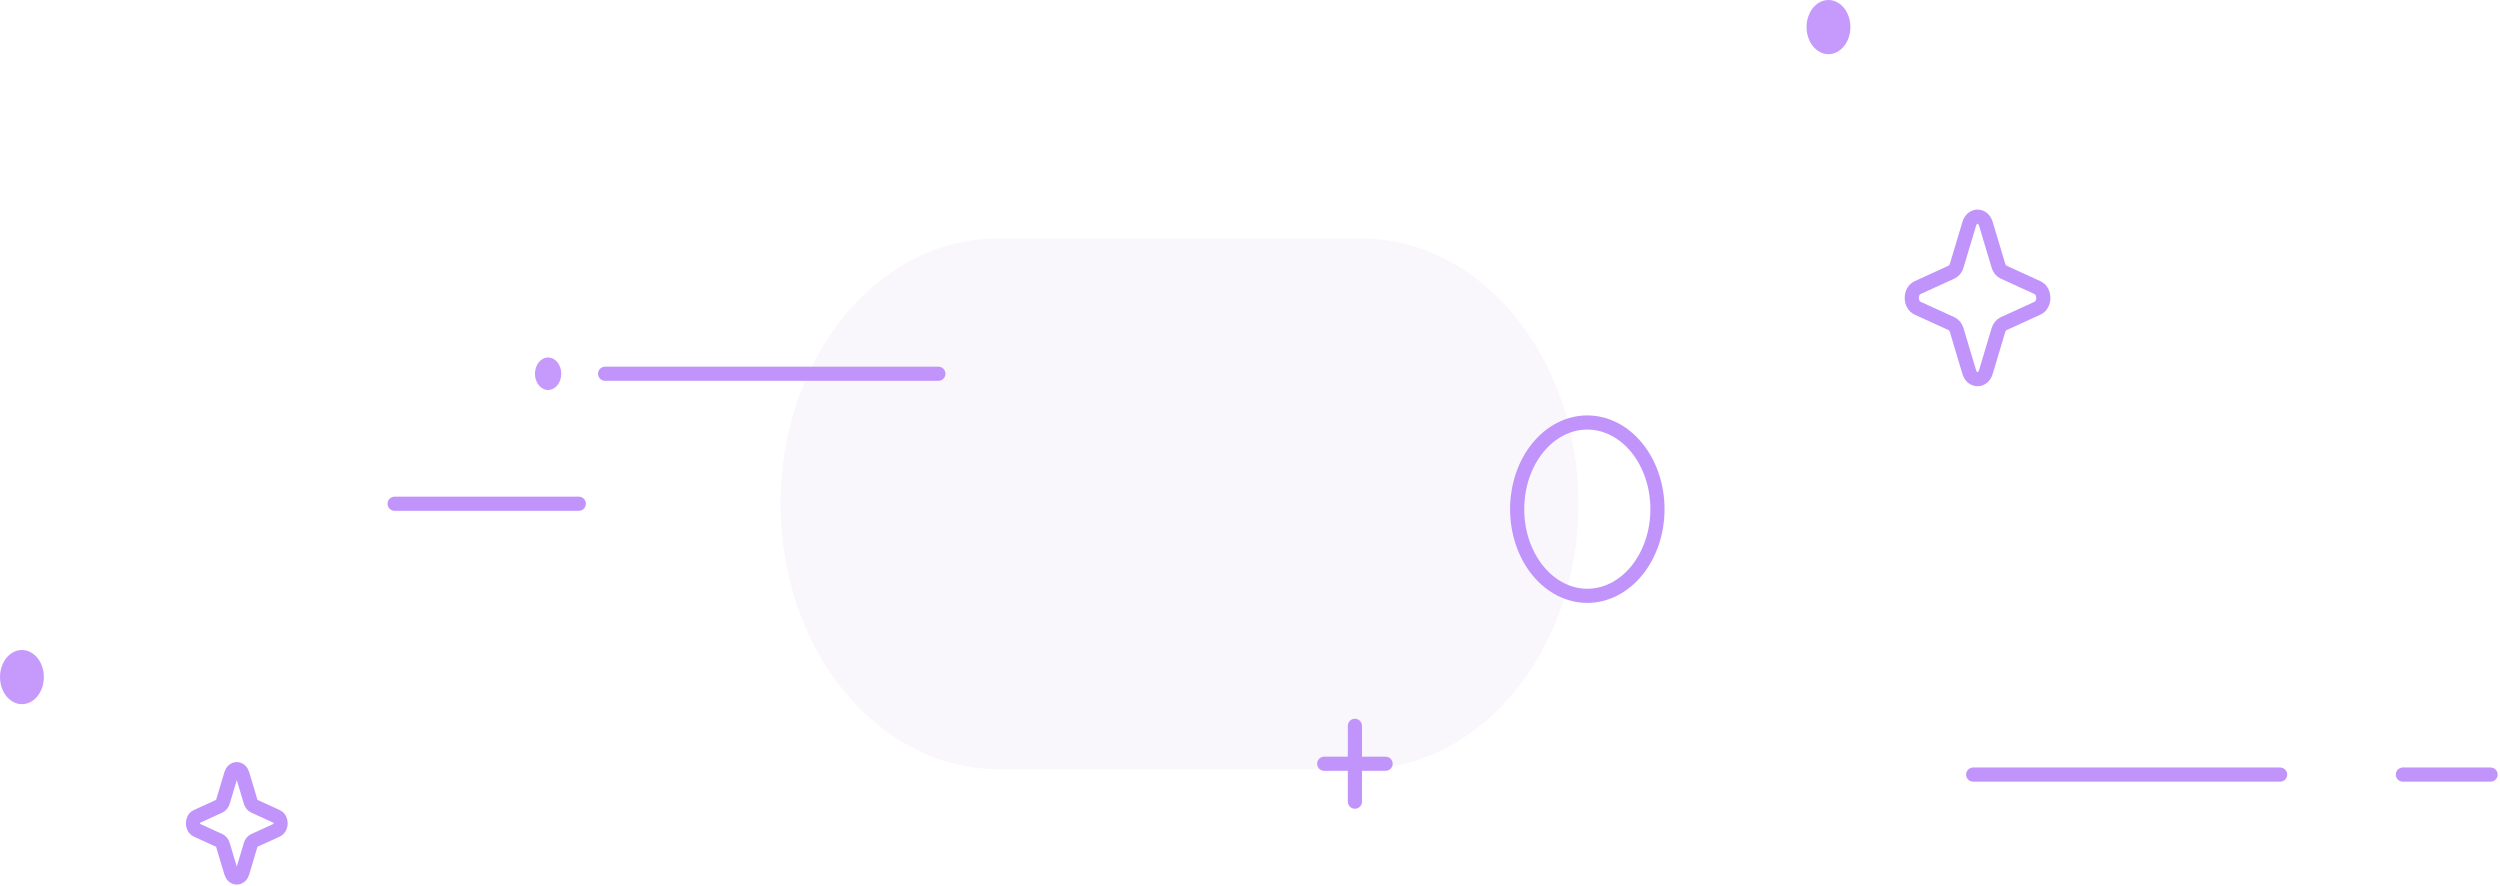
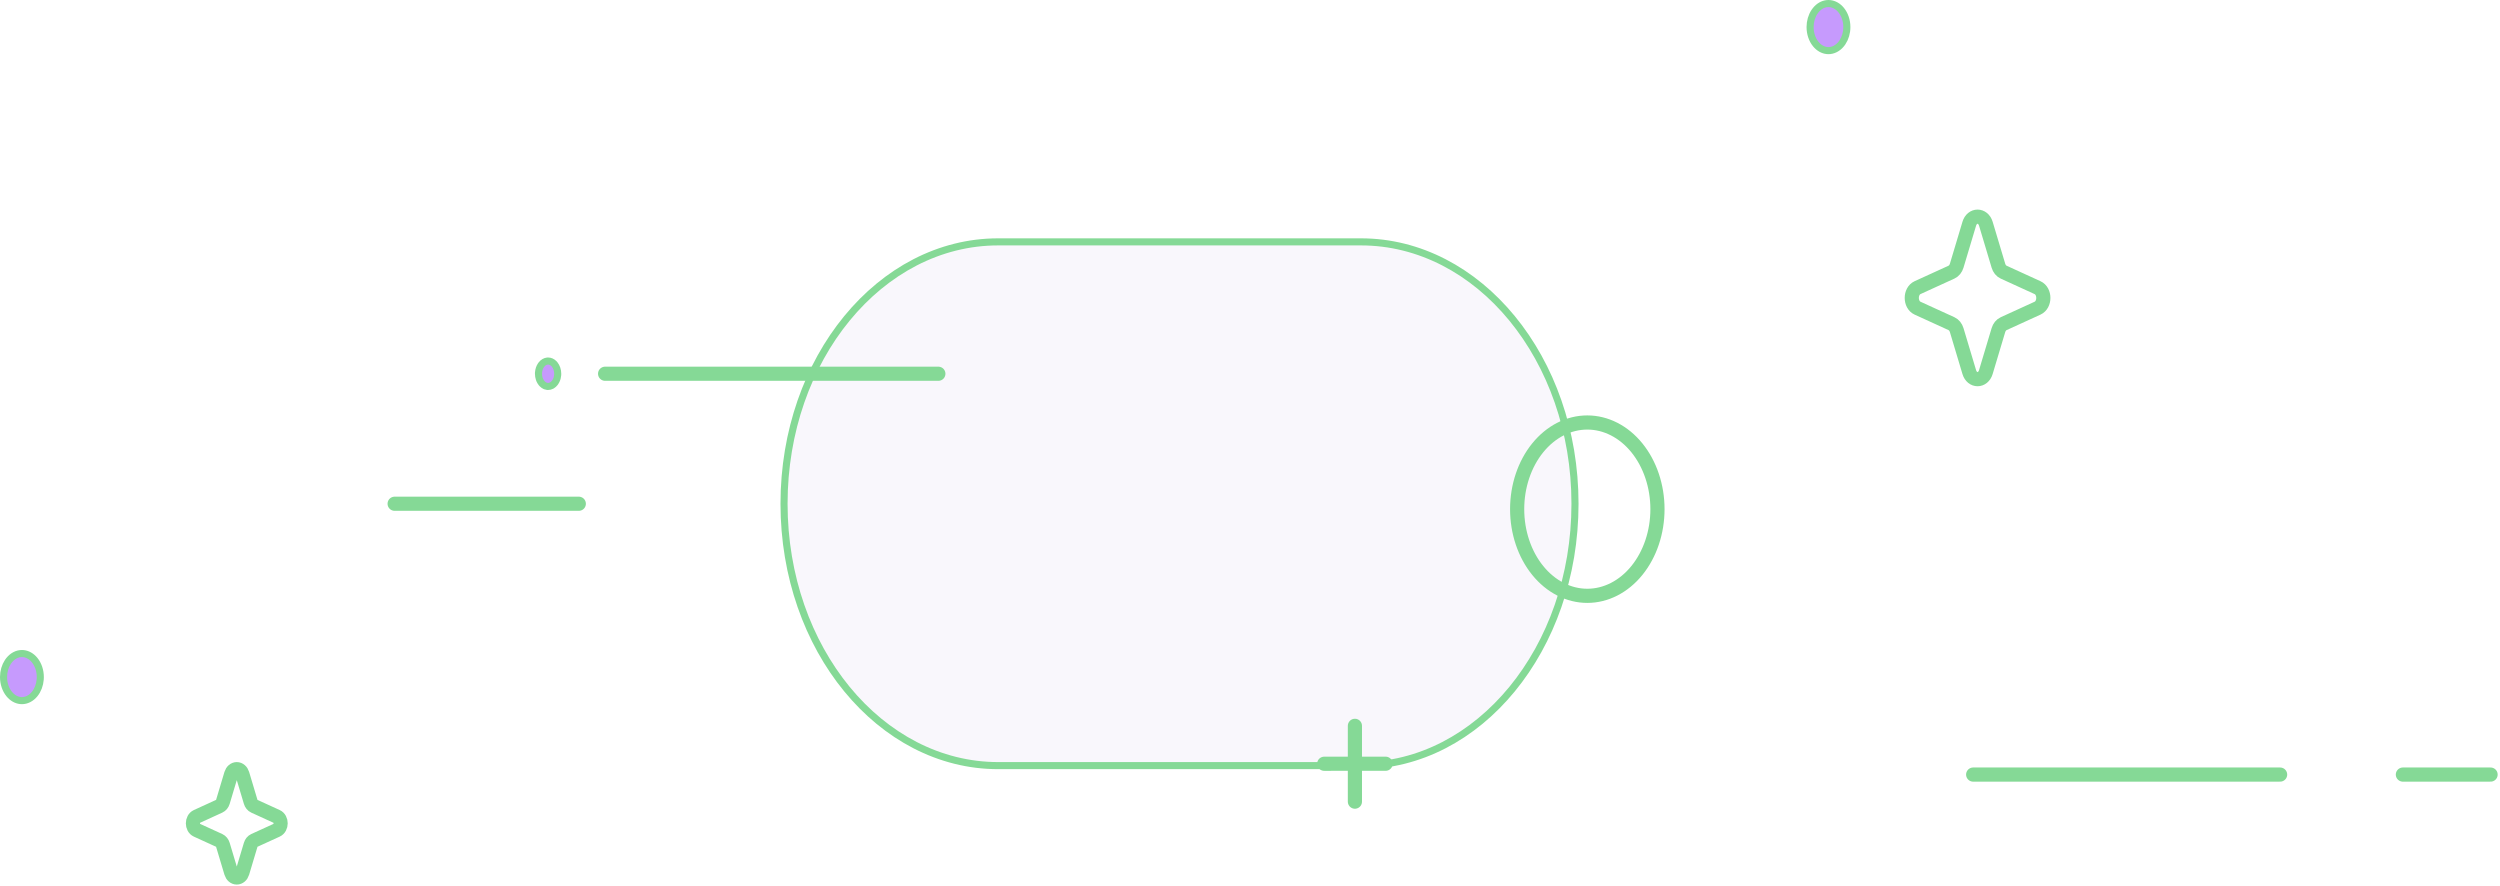
<svg xmlns="http://www.w3.org/2000/svg" width="353" height="125" viewBox="0 0 353 125" fill="none">
-   <path fill-rule="evenodd" clip-rule="evenodd" d="M192.158 108.605H140.938C123.966 108.605 110.206 91.825 110.206 71.129C110.206 50.433 123.966 33.652 140.938 33.652H192.158C209.13 33.652 222.89 50.433 222.89 71.129C222.89 91.825 209.13 108.605 192.158 108.605Z" fill="#F9F7FC" />
-   <path fill-rule="evenodd" clip-rule="evenodd" d="M278.058 31.602L276.286 37.516C276.224 37.725 276.125 37.914 275.998 38.072C275.87 38.229 275.716 38.35 275.547 38.428L270.76 40.615C269.672 41.114 269.672 43.015 270.76 43.514L275.547 45.701C275.89 45.859 276.16 46.191 276.286 46.613L278.057 52.528C278.462 53.874 280.001 53.874 280.404 52.528L282.176 46.613C282.302 46.192 282.572 45.859 282.915 45.703L287.702 43.514C288.791 43.015 288.791 41.114 287.702 40.617L282.915 38.428C282.746 38.351 282.592 38.229 282.464 38.072C282.337 37.914 282.238 37.725 282.176 37.516L280.405 31.601C280 30.256 278.461 30.258 278.058 31.602Z" stroke="#C194FC" stroke-width="2" stroke-linecap="round" stroke-linejoin="round" />
-   <path fill-rule="evenodd" clip-rule="evenodd" d="M261.276 3.824C261.276 4.838 260.95 5.811 260.369 6.528C259.789 7.245 259.001 7.648 258.18 7.648C257.359 7.648 256.572 7.245 255.991 6.528C255.411 5.811 255.085 4.838 255.085 3.824C255.085 2.81 255.411 1.837 255.991 1.12C256.572 0.403 257.359 0 258.18 0C259.001 0 259.789 0.403 260.369 1.12C260.95 1.837 261.276 2.81 261.276 3.824Z" fill="#C69AFD" />
-   <path fill-rule="evenodd" clip-rule="evenodd" d="M32.652 109.278L31.471 113.222C31.429 113.361 31.363 113.487 31.278 113.592C31.193 113.697 31.09 113.778 30.978 113.829L27.786 115.29C27.061 115.62 27.061 116.889 27.786 117.219L30.978 118.678C31.206 118.784 31.387 119.006 31.471 119.289L32.652 123.23C32.711 123.428 32.818 123.598 32.958 123.718C33.097 123.838 33.263 123.902 33.433 123.902C33.603 123.902 33.77 123.838 33.909 123.718C34.049 123.598 34.156 123.428 34.215 123.23L35.396 119.289C35.437 119.149 35.503 119.022 35.588 118.916C35.673 118.811 35.776 118.73 35.889 118.678L39.081 117.219C39.806 116.889 39.806 115.62 39.081 115.29L35.889 113.829C35.776 113.778 35.674 113.697 35.589 113.592C35.504 113.487 35.438 113.361 35.396 113.222L34.215 109.277C34.156 109.08 34.049 108.91 33.909 108.79C33.77 108.67 33.603 108.605 33.433 108.605C33.263 108.605 33.097 108.67 32.958 108.79C32.818 108.91 32.711 109.081 32.652 109.278Z" stroke="#C194FC" stroke-width="2" stroke-linecap="round" stroke-linejoin="round" />
-   <path fill-rule="evenodd" clip-rule="evenodd" d="M234.034 71.894C234.034 75.139 232.99 78.252 231.133 80.546C229.275 82.841 226.755 84.131 224.128 84.131C221.501 84.131 218.981 82.841 217.123 80.546C215.265 78.252 214.222 75.139 214.222 71.894C214.222 68.648 215.265 65.535 217.123 63.24C218.981 60.946 221.501 59.656 224.128 59.656C226.755 59.656 229.275 60.946 231.133 63.24C232.99 65.535 234.034 68.648 234.034 71.894Z" stroke="#C194FC" stroke-width="2" stroke-linecap="round" stroke-linejoin="round" />
-   <path d="M55.722 71.129H81.726" stroke="#C194FC" stroke-width="2" stroke-linecap="round" />
-   <path fill-rule="evenodd" clip-rule="evenodd" d="M79.25 52.773C79.25 53.075 79.201 53.373 79.108 53.651C79.014 53.93 78.878 54.183 78.705 54.396C78.532 54.609 78.328 54.778 78.102 54.893C77.877 55.008 77.635 55.068 77.391 55.068C77.147 55.067 76.905 55.008 76.68 54.892C76.455 54.777 76.25 54.608 76.077 54.395C75.905 54.181 75.768 53.928 75.675 53.65C75.582 53.371 75.534 53.073 75.534 52.772C75.534 52.163 75.73 51.579 76.078 51.149C76.427 50.718 76.899 50.477 77.392 50.477C77.885 50.477 78.358 50.719 78.706 51.15C79.054 51.58 79.25 52.164 79.25 52.773Z" fill="#C69AFD" />
-   <path fill-rule="evenodd" clip-rule="evenodd" d="M6.191 95.603C6.191 96.618 5.865 97.59 5.285 98.308C4.704 99.025 3.917 99.428 3.096 99.428C2.275 99.428 1.487 99.025 0.907 98.308C0.326 97.59 0 96.618 0 95.603C0 94.589 0.326 93.617 0.907 92.899C1.487 92.182 2.275 91.779 3.096 91.779C3.917 91.779 4.704 92.182 5.285 92.899C5.865 93.617 6.191 94.589 6.191 95.603Z" fill="#C69AFD" />
-   <path d="M191.313 113.194V102.487" stroke="#C194FC" stroke-width="2" stroke-linecap="round" stroke-linejoin="round" />
-   <path d="M195.647 107.839L186.979 107.842" stroke="#C194FC" stroke-width="2" stroke-linecap="round" stroke-linejoin="round" />
-   <path d="M132.495 52.773H85.441" stroke="#C194FC" stroke-width="2" stroke-linecap="round" stroke-linejoin="round" />
-   <path d="M351.67 109.37H339.287" stroke="#C194FC" stroke-width="2" stroke-linecap="round" stroke-linejoin="round" />
-   <path d="M321.952 109.37H278.612" stroke="#C194FC" stroke-width="2" stroke-linecap="round" stroke-linejoin="round" />
+   <path d="M140.938 34.152H192.158C208.765 34.152 222.389 50.611 222.389 71.129C222.389 91.646 208.765 108.105 192.158 108.105H140.938C124.331 108.105 110.707 91.646 110.706 71.129C110.706 50.611 124.331 34.152 140.938 34.152Z" fill="#F9F7FC" stroke="#85D996" />
+   <path fill-rule="evenodd" clip-rule="evenodd" d="M278.058 31.602L276.286 37.516C276.224 37.725 276.125 37.914 275.998 38.072C275.87 38.229 275.716 38.35 275.547 38.428L270.76 40.615C269.672 41.114 269.672 43.015 270.76 43.514L275.547 45.701C275.89 45.859 276.16 46.191 276.286 46.613L278.057 52.528C278.462 53.874 280.001 53.874 280.404 52.528L282.176 46.613C282.302 46.192 282.572 45.859 282.915 45.703L287.702 43.514C288.791 43.015 288.791 41.114 287.702 40.617L282.915 38.428C282.746 38.351 282.592 38.229 282.464 38.072C282.337 37.914 282.238 37.725 282.176 37.516L280.405 31.601C280 30.256 278.461 30.258 278.058 31.602Z" stroke="#85D996" stroke-width="2" stroke-linecap="round" stroke-linejoin="round" />
+   <path d="M258.18 0.5C258.749 0.5 259.319 0.744 259.787 1.218L259.981 1.435C260.482 2.054 260.776 2.913 260.776 3.824C260.776 4.622 260.551 5.379 260.159 5.971L259.981 6.214C259.482 6.83 258.831 7.148 258.18 7.148C257.611 7.148 257.042 6.905 256.574 6.431L256.38 6.214C255.878 5.595 255.585 4.736 255.585 3.824C255.585 3.026 255.81 2.269 256.202 1.678L256.38 1.435C256.816 0.895 257.37 0.584 257.937 0.515L258.18 0.5Z" fill="#C69AFD" stroke="#85D996" />
+   <path fill-rule="evenodd" clip-rule="evenodd" d="M32.652 109.278L31.471 113.222C31.429 113.361 31.363 113.487 31.278 113.592C31.193 113.697 31.09 113.778 30.978 113.829L27.786 115.29C27.061 115.62 27.061 116.889 27.786 117.219L30.978 118.678C31.206 118.784 31.387 119.006 31.471 119.289L32.652 123.23C32.711 123.428 32.818 123.598 32.958 123.718C33.097 123.838 33.263 123.902 33.433 123.902C33.603 123.902 33.77 123.838 33.909 123.718C34.049 123.598 34.156 123.428 34.215 123.23L35.396 119.289C35.437 119.149 35.503 119.022 35.588 118.916C35.673 118.811 35.776 118.73 35.889 118.678L39.081 117.219C39.806 116.889 39.806 115.62 39.081 115.29L35.889 113.829C35.776 113.778 35.674 113.697 35.589 113.592C35.504 113.487 35.438 113.361 35.396 113.222L34.215 109.277C34.156 109.08 34.049 108.91 33.909 108.79C33.77 108.67 33.603 108.605 33.433 108.605C33.263 108.605 33.097 108.67 32.958 108.79C32.818 108.91 32.711 109.081 32.652 109.278Z" stroke="#85D996" stroke-width="2" stroke-linecap="round" stroke-linejoin="round" />
+   <path fill-rule="evenodd" clip-rule="evenodd" d="M234.034 71.894C234.034 75.139 232.99 78.252 231.133 80.546C229.275 82.841 226.755 84.131 224.128 84.131C221.501 84.131 218.981 82.841 217.123 80.546C215.265 78.252 214.222 75.139 214.222 71.894C214.222 68.648 215.265 65.535 217.123 63.24C218.981 60.946 221.501 59.656 224.128 59.656C226.755 59.656 229.275 60.946 231.133 63.24C232.99 65.535 234.034 68.648 234.034 71.894Z" stroke="#85D996" stroke-width="2" stroke-linecap="round" stroke-linejoin="round" />
+   <path d="M55.722 71.129H81.726" stroke="#85D996" stroke-width="2" stroke-linecap="round" />
+   <path d="M77.392 50.977C77.674 50.977 77.967 51.098 78.214 51.349L78.317 51.464C78.586 51.797 78.749 52.267 78.749 52.773L78.743 52.959C78.733 53.081 78.713 53.203 78.684 53.32L78.634 53.493C78.577 53.662 78.501 53.816 78.412 53.952L78.317 54.081C78.218 54.204 78.107 54.303 77.992 54.379L77.874 54.448C77.717 54.528 77.553 54.568 77.391 54.568L77.27 54.56C77.189 54.55 77.107 54.531 77.027 54.501L76.908 54.448C76.789 54.387 76.674 54.302 76.569 54.195L76.466 54.081C76.367 53.958 76.28 53.815 76.211 53.656L76.149 53.491C76.073 53.265 76.034 53.02 76.034 52.772L76.041 52.584C76.072 52.212 76.189 51.868 76.371 51.594L76.467 51.463C76.701 51.175 76.987 51.019 77.271 50.985L77.392 50.977Z" fill="#C69AFD" stroke="#85D996" />
+   <path d="M3.096 92.279C3.665 92.279 4.234 92.523 4.702 92.997L4.896 93.214C5.398 93.833 5.691 94.692 5.691 95.603L5.678 95.942C5.615 96.726 5.335 97.451 4.896 97.993C4.398 98.609 3.746 98.928 3.096 98.928C2.527 98.928 1.957 98.684 1.489 98.21L1.295 97.993C0.794 97.374 0.5 96.515 0.5 95.603C0.5 94.806 0.725 94.049 1.117 93.457L1.295 93.214C1.794 92.597 2.445 92.279 3.096 92.279Z" fill="#C69AFD" stroke="#85D996" />
+   <path d="M191.313 113.194V102.487" stroke="#85D996" stroke-width="2" stroke-linecap="round" stroke-linejoin="round" />
+   <path d="M195.647 107.839L186.979 107.842" stroke="#85D996" stroke-width="2" stroke-linecap="round" stroke-linejoin="round" />
+   <path d="M132.495 52.773H85.441" stroke="#85D996" stroke-width="2" stroke-linecap="round" stroke-linejoin="round" />
+   <path d="M351.67 109.37H339.287" stroke="#85D996" stroke-width="2" stroke-linecap="round" stroke-linejoin="round" />
+   <path d="M321.952 109.37H278.612" stroke="#85D996" stroke-width="2" stroke-linecap="round" stroke-linejoin="round" />
</svg>
